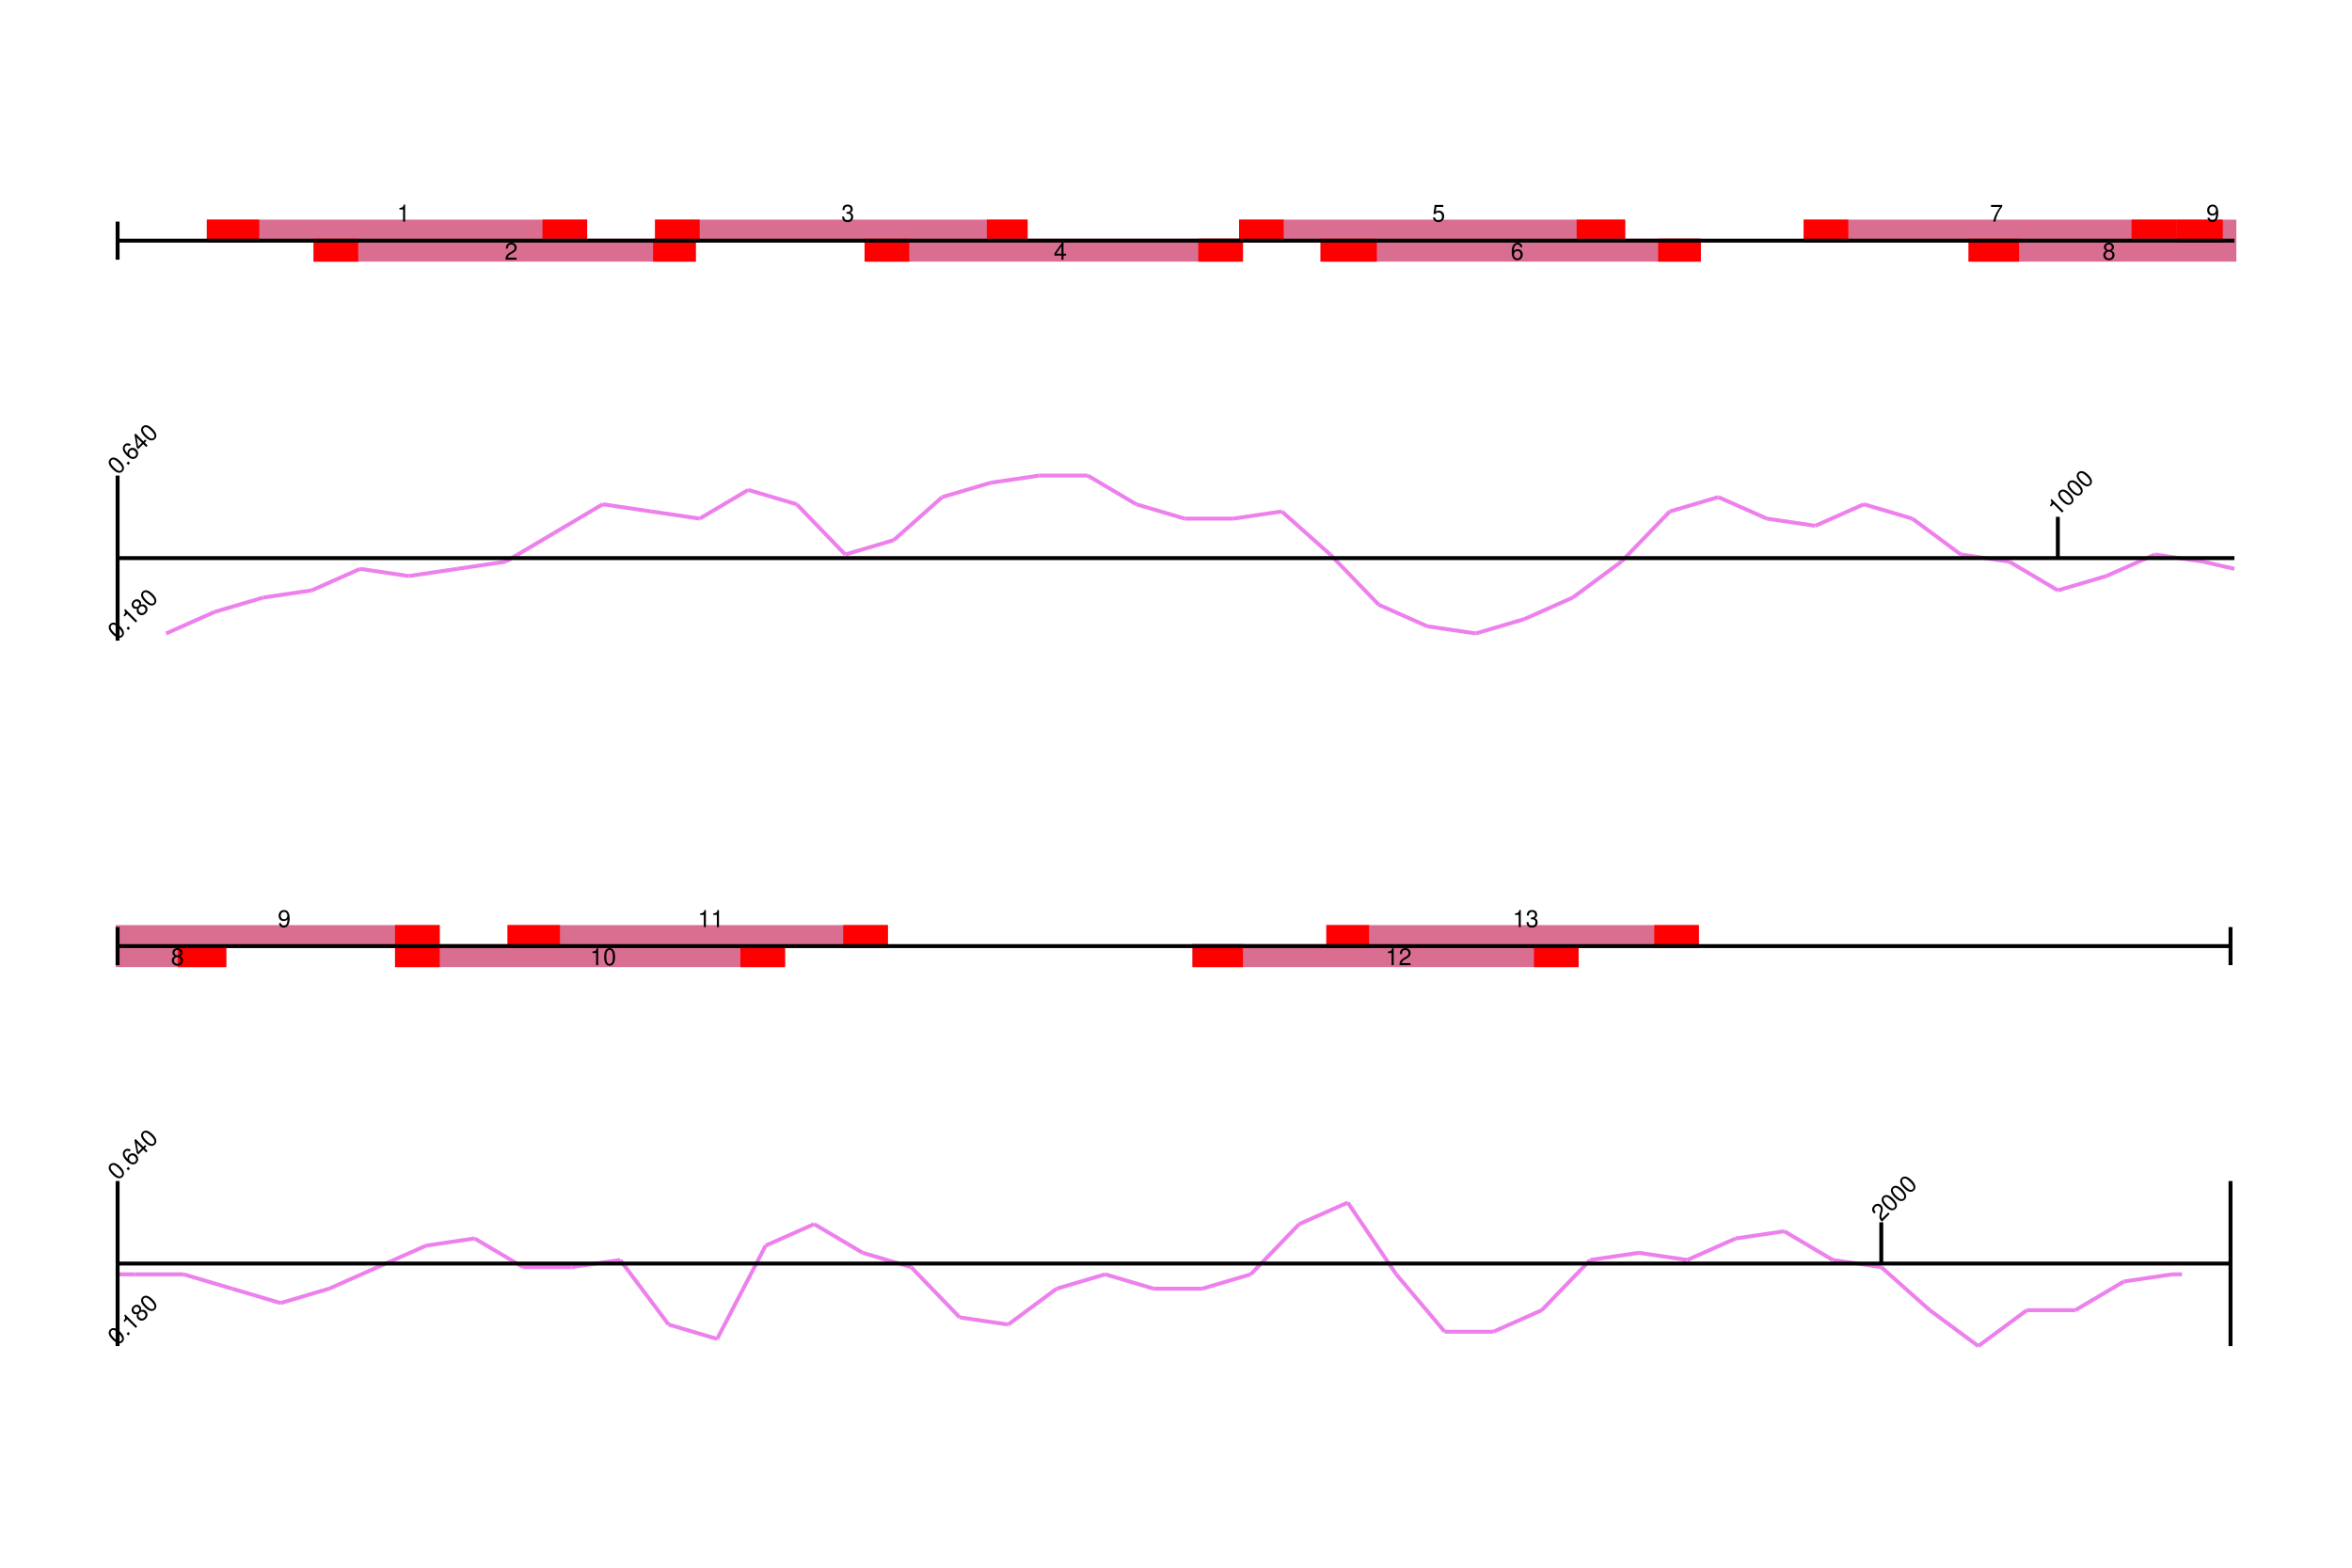
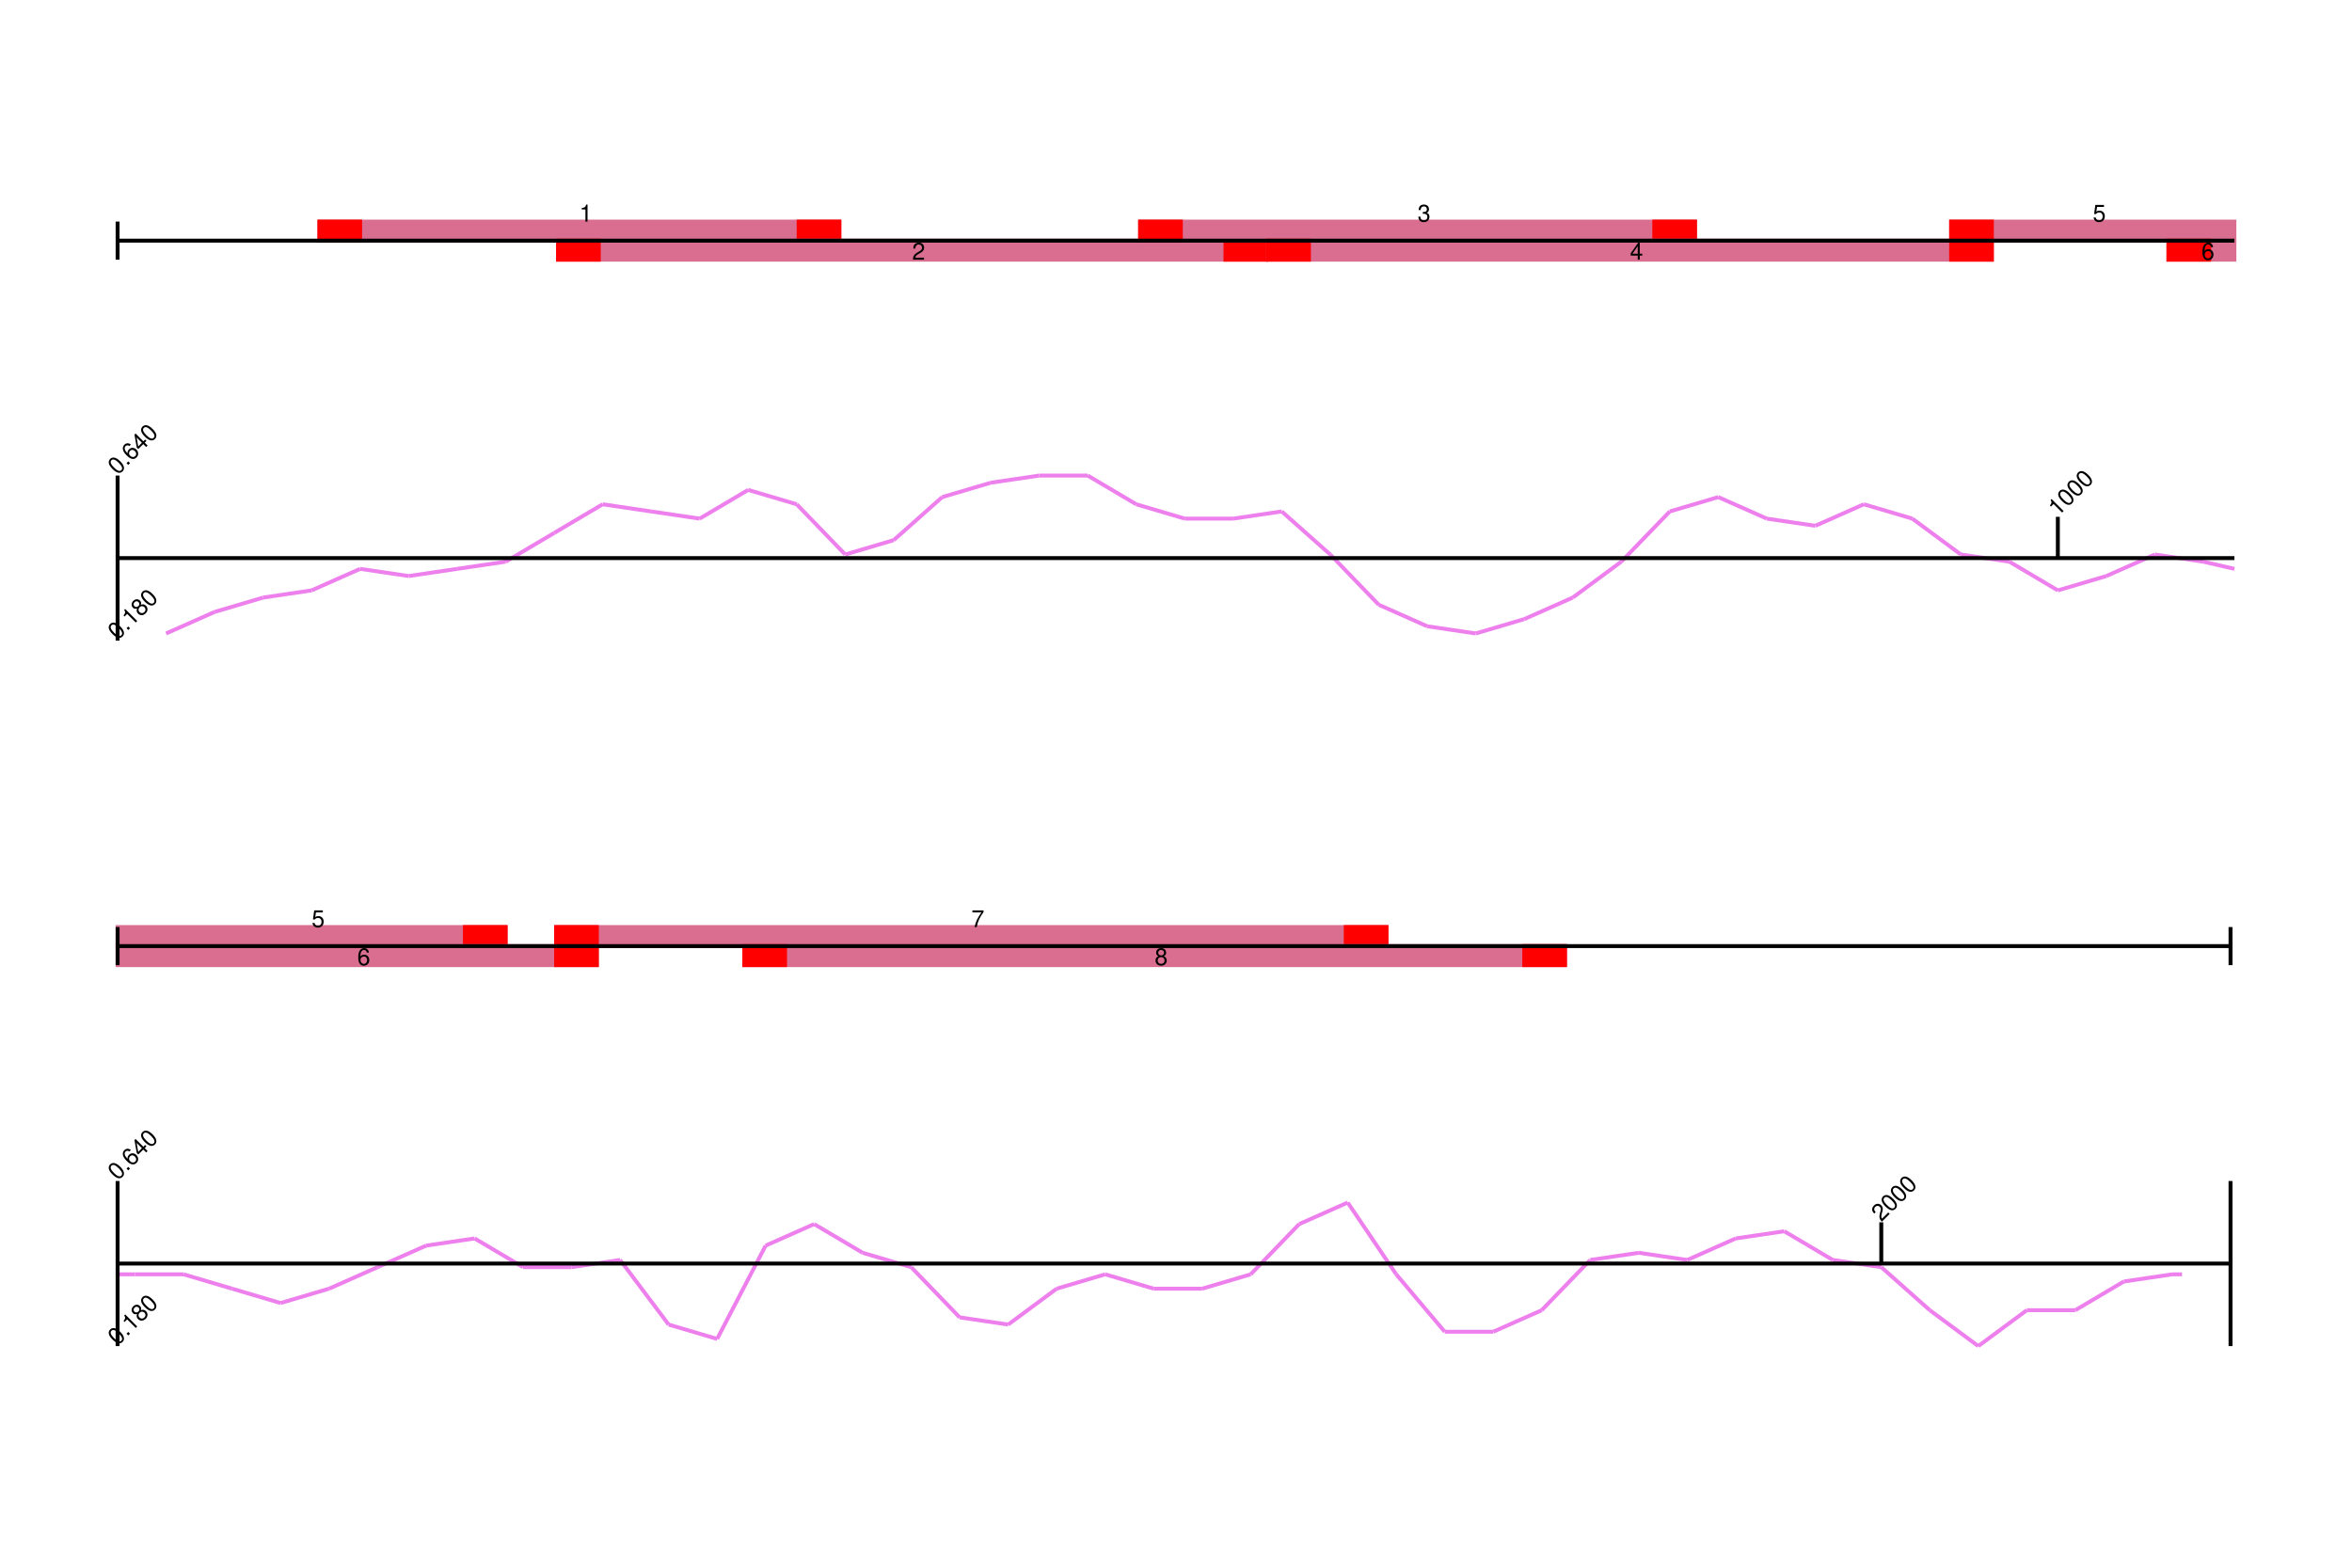
- <svg xmlns="http://www.w3.org/2000/svg" width="600" height="400" preserveAspectRatio="xMinYMin meet" viewBox="0 0 600 400" version="1.0" fill-rule="evenodd">
+ <svg xmlns="http://www.w3.org/2000/svg" fill-rule="evenodd" height="400" preserveAspectRatio="xMinYMin meet" version="1.0" viewBox="0 0 600 400" width="600">
  <clipPath id="clip">
-     <rect x="0" y="0" width="600" height="400" />
+     <rect height="400" width="600" x="0" y="0" />
  </clipPath>
-   <g id="group" transform="scale(1,-1) translate(0,-400)" style="clip-path: url(#clip)">
+   <g id="group" style="clip-path: url(#clip)" transform="scale(1,-1) translate(0,-400)">
    <g transform="">
      <path d="M 42.374,238.371 L 42.374,238.371 Z" style="stroke: rgb(93%,50%,93%); stroke-linecap: butt; stroke-width: 1;" />
      <path d="M 42.374,238.371 L 54.748,243.865 Z" style="stroke: rgb(93%,50%,93%); stroke-linecap: butt; stroke-width: 1;" />
      <path d="M 54.748,243.865 L 67.122,247.528 Z" style="stroke: rgb(93%,50%,93%); stroke-linecap: butt; stroke-width: 1;" />
      <path d="M 67.122,247.528 L 79.496,249.359 Z" style="stroke: rgb(93%,50%,93%); stroke-linecap: butt; stroke-width: 1;" />
      <path d="M 79.496,249.359 L 91.87,254.853 Z" style="stroke: rgb(93%,50%,93%); stroke-linecap: butt; stroke-width: 1;" />
      <path d="M 91.87,254.853 L 104.244,253.022 Z" style="stroke: rgb(93%,50%,93%); stroke-linecap: butt; stroke-width: 1;" />
      <path d="M 104.244,253.022 L 116.618,254.853 Z" style="stroke: rgb(93%,50%,93%); stroke-linecap: butt; stroke-width: 1;" />
      <path d="M 116.618,254.853 L 128.992,256.684 Z" style="stroke: rgb(93%,50%,93%); stroke-linecap: butt; stroke-width: 1;" />
      <path d="M 128.992,256.684 L 141.366,264.01 Z" style="stroke: rgb(93%,50%,93%); stroke-linecap: butt; stroke-width: 1;" />
      <path d="M 141.366,264.01 L 153.74,271.335 Z" style="stroke: rgb(93%,50%,93%); stroke-linecap: butt; stroke-width: 1;" />
      <path d="M 153.74,271.335 L 166.114,269.503 Z" style="stroke: rgb(93%,50%,93%); stroke-linecap: butt; stroke-width: 1;" />
      <path d="M 166.114,269.503 L 178.488,267.672 Z" style="stroke: rgb(93%,50%,93%); stroke-linecap: butt; stroke-width: 1;" />
      <path d="M 178.488,267.672 L 190.862,274.997 Z" style="stroke: rgb(93%,50%,93%); stroke-linecap: butt; stroke-width: 1;" />
      <path d="M 190.862,274.997 L 203.236,271.335 Z" style="stroke: rgb(93%,50%,93%); stroke-linecap: butt; stroke-width: 1;" />
      <path d="M 203.236,271.335 L 215.61,258.516 Z" style="stroke: rgb(93%,50%,93%); stroke-linecap: butt; stroke-width: 1;" />
      <path d="M 215.61,258.516 L 227.984,262.178 Z" style="stroke: rgb(93%,50%,93%); stroke-linecap: butt; stroke-width: 1;" />
      <path d="M 227.984,262.178 L 240.357,273.166 Z" style="stroke: rgb(93%,50%,93%); stroke-linecap: butt; stroke-width: 1;" />
      <path d="M 240.357,273.166 L 252.731,276.829 Z" style="stroke: rgb(93%,50%,93%); stroke-linecap: butt; stroke-width: 1;" />
      <path d="M 252.731,276.829 L 265.105,278.66 Z" style="stroke: rgb(93%,50%,93%); stroke-linecap: butt; stroke-width: 1;" />
      <path d="M 265.105,278.66 L 277.479,278.66 Z" style="stroke: rgb(93%,50%,93%); stroke-linecap: butt; stroke-width: 1;" />
      <path d="M 277.479,278.66 L 289.853,271.335 Z" style="stroke: rgb(93%,50%,93%); stroke-linecap: butt; stroke-width: 1;" />
      <path d="M 289.853,271.335 L 302.227,267.672 Z" style="stroke: rgb(93%,50%,93%); stroke-linecap: butt; stroke-width: 1;" />
      <path d="M 302.227,267.672 L 314.601,267.672 Z" style="stroke: rgb(93%,50%,93%); stroke-linecap: butt; stroke-width: 1;" />
      <path d="M 314.601,267.672 L 326.975,269.503 Z" style="stroke: rgb(93%,50%,93%); stroke-linecap: butt; stroke-width: 1;" />
      <path d="M 326.975,269.503 L 339.349,258.516 Z" style="stroke: rgb(93%,50%,93%); stroke-linecap: butt; stroke-width: 1;" />
      <path d="M 339.349,258.516 L 351.723,245.697 Z" style="stroke: rgb(93%,50%,93%); stroke-linecap: butt; stroke-width: 1;" />
      <path d="M 351.723,245.697 L 364.097,240.203 Z" style="stroke: rgb(93%,50%,93%); stroke-linecap: butt; stroke-width: 1;" />
      <path d="M 364.097,240.203 L 376.471,238.371 Z" style="stroke: rgb(93%,50%,93%); stroke-linecap: butt; stroke-width: 1;" />
      <path d="M 376.471,238.371 L 388.845,242.034 Z" style="stroke: rgb(93%,50%,93%); stroke-linecap: butt; stroke-width: 1;" />
      <path d="M 388.845,242.034 L 401.219,247.528 Z" style="stroke: rgb(93%,50%,93%); stroke-linecap: butt; stroke-width: 1;" />
      <path d="M 401.219,247.528 L 413.593,256.684 Z" style="stroke: rgb(93%,50%,93%); stroke-linecap: butt; stroke-width: 1;" />
      <path d="M 413.593,256.684 L 425.967,269.503 Z" style="stroke: rgb(93%,50%,93%); stroke-linecap: butt; stroke-width: 1;" />
      <path d="M 425.967,269.503 L 438.341,273.166 Z" style="stroke: rgb(93%,50%,93%); stroke-linecap: butt; stroke-width: 1;" />
      <path d="M 438.341,273.166 L 450.715,267.672 Z" style="stroke: rgb(93%,50%,93%); stroke-linecap: butt; stroke-width: 1;" />
      <path d="M 450.715,267.672 L 463.089,265.841 Z" style="stroke: rgb(93%,50%,93%); stroke-linecap: butt; stroke-width: 1;" />
      <path d="M 463.089,265.841 L 475.463,271.335 Z" style="stroke: rgb(93%,50%,93%); stroke-linecap: butt; stroke-width: 1;" />
      <path d="M 475.463,271.335 L 487.837,267.672 Z" style="stroke: rgb(93%,50%,93%); stroke-linecap: butt; stroke-width: 1;" />
      <path d="M 487.837,267.672 L 500.211,258.516 Z" style="stroke: rgb(93%,50%,93%); stroke-linecap: butt; stroke-width: 1;" />
      <path d="M 500.211,258.516 L 512.585,256.684 Z" style="stroke: rgb(93%,50%,93%); stroke-linecap: butt; stroke-width: 1;" />
      <path d="M 512.585,256.684 L 524.959,249.359 Z" style="stroke: rgb(93%,50%,93%); stroke-linecap: butt; stroke-width: 1;" />
      <path d="M 524.959,249.359 L 537.333,253.022 Z" style="stroke: rgb(93%,50%,93%); stroke-linecap: butt; stroke-width: 1;" />
      <path d="M 537.333,253.022 L 549.707,258.516 Z" style="stroke: rgb(93%,50%,93%); stroke-linecap: butt; stroke-width: 1;" />
      <path d="M 549.707,258.516 L 562.081,256.684 Z" style="stroke: rgb(93%,50%,93%); stroke-linecap: butt; stroke-width: 1;" />
      <path d="M 562.081,256.684 L 570,254.853 Z" style="stroke: rgb(93%,50%,93%); stroke-linecap: butt; stroke-width: 1;" />
      <path d="M 30,74.853 L 34.455,74.853 Z" style="stroke: rgb(93%,50%,93%); stroke-linecap: butt; stroke-width: 1;" />
      <path d="M 34.455,74.853 L 46.829,74.853 Z" style="stroke: rgb(93%,50%,93%); stroke-linecap: butt; stroke-width: 1;" />
      <path d="M 46.829,74.853 L 59.203,71.19 Z" style="stroke: rgb(93%,50%,93%); stroke-linecap: butt; stroke-width: 1;" />
      <path d="M 59.203,71.19 L 71.577,67.528 Z" style="stroke: rgb(93%,50%,93%); stroke-linecap: butt; stroke-width: 1;" />
      <path d="M 71.577,67.528 L 83.951,71.19 Z" style="stroke: rgb(93%,50%,93%); stroke-linecap: butt; stroke-width: 1;" />
      <path d="M 83.951,71.19 L 96.324,76.684 Z" style="stroke: rgb(93%,50%,93%); stroke-linecap: butt; stroke-width: 1;" />
      <path d="M 96.324,76.684 L 108.698,82.178 Z" style="stroke: rgb(93%,50%,93%); stroke-linecap: butt; stroke-width: 1;" />
      <path d="M 108.698,82.178 L 121.072,84.01 Z" style="stroke: rgb(93%,50%,93%); stroke-linecap: butt; stroke-width: 1;" />
      <path d="M 121.072,84.01 L 133.446,76.684 Z" style="stroke: rgb(93%,50%,93%); stroke-linecap: butt; stroke-width: 1;" />
      <path d="M 133.446,76.684 L 145.82,76.684 Z" style="stroke: rgb(93%,50%,93%); stroke-linecap: butt; stroke-width: 1;" />
      <path d="M 145.82,76.684 L 158.194,78.516 Z" style="stroke: rgb(93%,50%,93%); stroke-linecap: butt; stroke-width: 1;" />
      <path d="M 158.194,78.516 L 170.568,62.034 Z" style="stroke: rgb(93%,50%,93%); stroke-linecap: butt; stroke-width: 1;" />
      <path d="M 170.568,62.034 L 182.942,58.371 Z" style="stroke: rgb(93%,50%,93%); stroke-linecap: butt; stroke-width: 1;" />
      <path d="M 182.942,58.371 L 195.316,82.178 Z" style="stroke: rgb(93%,50%,93%); stroke-linecap: butt; stroke-width: 1;" />
      <path d="M 195.316,82.178 L 207.69,87.672 Z" style="stroke: rgb(93%,50%,93%); stroke-linecap: butt; stroke-width: 1;" />
      <path d="M 207.69,87.672 L 220.064,80.347 Z" style="stroke: rgb(93%,50%,93%); stroke-linecap: butt; stroke-width: 1;" />
      <path d="M 220.064,80.347 L 232.438,76.684 Z" style="stroke: rgb(93%,50%,93%); stroke-linecap: butt; stroke-width: 1;" />
      <path d="M 232.438,76.684 L 244.812,63.865 Z" style="stroke: rgb(93%,50%,93%); stroke-linecap: butt; stroke-width: 1;" />
      <path d="M 244.812,63.865 L 257.186,62.034 Z" style="stroke: rgb(93%,50%,93%); stroke-linecap: butt; stroke-width: 1;" />
      <path d="M 257.186,62.034 L 269.56,71.19 Z" style="stroke: rgb(93%,50%,93%); stroke-linecap: butt; stroke-width: 1;" />
      <path d="M 269.56,71.19 L 281.934,74.853 Z" style="stroke: rgb(93%,50%,93%); stroke-linecap: butt; stroke-width: 1;" />
      <path d="M 281.934,74.853 L 294.308,71.19 Z" style="stroke: rgb(93%,50%,93%); stroke-linecap: butt; stroke-width: 1;" />
      <path d="M 294.308,71.19 L 306.682,71.19 Z" style="stroke: rgb(93%,50%,93%); stroke-linecap: butt; stroke-width: 1;" />
      <path d="M 306.682,71.19 L 319.056,74.853 Z" style="stroke: rgb(93%,50%,93%); stroke-linecap: butt; stroke-width: 1;" />
      <path d="M 319.056,74.853 L 331.43,87.672 Z" style="stroke: rgb(93%,50%,93%); stroke-linecap: butt; stroke-width: 1;" />
      <path d="M 331.43,87.672 L 343.804,93.166 Z" style="stroke: rgb(93%,50%,93%); stroke-linecap: butt; stroke-width: 1;" />
      <path d="M 343.804,93.166 L 356.178,74.853 Z" style="stroke: rgb(93%,50%,93%); stroke-linecap: butt; stroke-width: 1;" />
      <path d="M 356.178,74.853 L 368.552,60.203 Z" style="stroke: rgb(93%,50%,93%); stroke-linecap: butt; stroke-width: 1;" />
      <path d="M 368.552,60.203 L 380.926,60.203 Z" style="stroke: rgb(93%,50%,93%); stroke-linecap: butt; stroke-width: 1;" />
      <path d="M 380.926,60.203 L 393.3,65.697 Z" style="stroke: rgb(93%,50%,93%); stroke-linecap: butt; stroke-width: 1;" />
      <path d="M 393.3,65.697 L 405.674,78.516 Z" style="stroke: rgb(93%,50%,93%); stroke-linecap: butt; stroke-width: 1;" />
      <path d="M 405.674,78.516 L 418.048,80.347 Z" style="stroke: rgb(93%,50%,93%); stroke-linecap: butt; stroke-width: 1;" />
      <path d="M 418.048,80.347 L 430.422,78.516 Z" style="stroke: rgb(93%,50%,93%); stroke-linecap: butt; stroke-width: 1;" />
      <path d="M 430.422,78.516 L 442.796,84.01 Z" style="stroke: rgb(93%,50%,93%); stroke-linecap: butt; stroke-width: 1;" />
      <path d="M 442.796,84.01 L 455.17,85.841 Z" style="stroke: rgb(93%,50%,93%); stroke-linecap: butt; stroke-width: 1;" />
      <path d="M 455.17,85.841 L 467.544,78.516 Z" style="stroke: rgb(93%,50%,93%); stroke-linecap: butt; stroke-width: 1;" />
      <path d="M 467.544,78.516 L 479.918,76.684 Z" style="stroke: rgb(93%,50%,93%); stroke-linecap: butt; stroke-width: 1;" />
      <path d="M 479.918,76.684 L 492.291,65.697 Z" style="stroke: rgb(93%,50%,93%); stroke-linecap: butt; stroke-width: 1;" />
      <path d="M 492.291,65.697 L 504.665,56.54 Z" style="stroke: rgb(93%,50%,93%); stroke-linecap: butt; stroke-width: 1;" />
      <path d="M 504.665,56.54 L 517.039,65.697 Z" style="stroke: rgb(93%,50%,93%); stroke-linecap: butt; stroke-width: 1;" />
      <path d="M 517.039,65.697 L 529.413,65.697 Z" style="stroke: rgb(93%,50%,93%); stroke-linecap: butt; stroke-width: 1;" />
      <path d="M 529.413,65.697 L 541.787,73.022 Z" style="stroke: rgb(93%,50%,93%); stroke-linecap: butt; stroke-width: 1;" />
      <path d="M 541.787,73.022 L 554.161,74.853 Z" style="stroke: rgb(93%,50%,93%); stroke-linecap: butt; stroke-width: 1;" />
      <path d="M 554.161,74.853 L 556.636,74.853 Z" style="stroke: rgb(93%,50%,93%); stroke-linecap: butt; stroke-width: 1;" />
-       <polygon points="53.263 338.6, 149.285 338.6, 149.285 343.46, 53.263 343.46" style="stroke: rgb(85%,43%,57%); stroke-linecap: butt; stroke-width: 1; fill: rgb(85%,43%,57%);" />
-       <polygon points="53.263 338.6, 65.637 338.6, 65.637 343.46, 53.263 343.46" style="stroke: rgb(100%,0%,0%); stroke-linecap: butt; stroke-width: 1; fill: rgb(100%,0%,0%);" />
-       <polygon points="138.891 338.6, 149.285 338.6, 149.285 343.46, 138.891 343.46" style="stroke: rgb(100%,0%,0%); stroke-linecap: butt; stroke-width: 1; fill: rgb(100%,0%,0%);" />
-       <polygon points="80.486 333.74, 177.003 333.74, 177.003 338.6, 80.486 338.6" style="stroke: rgb(85%,43%,57%); stroke-linecap: butt; stroke-width: 1; fill: rgb(85%,43%,57%);" />
-       <polygon points="80.486 333.74, 90.88 333.74, 90.88 338.6, 80.486 338.6" style="stroke: rgb(100%,0%,0%); stroke-linecap: butt; stroke-width: 1; fill: rgb(100%,0%,0%);" />
-       <polygon points="167.104 333.74, 177.003 333.74, 177.003 338.6, 167.104 338.6" style="stroke: rgb(100%,0%,0%); stroke-linecap: butt; stroke-width: 1; fill: rgb(100%,0%,0%);" />
-       <polygon points="167.599 338.6, 261.641 338.6, 261.641 343.46, 167.599 343.46" style="stroke: rgb(85%,43%,57%); stroke-linecap: butt; stroke-width: 1; fill: rgb(85%,43%,57%);" />
-       <polygon points="167.599 338.6, 177.993 338.6, 177.993 343.46, 167.599 343.46" style="stroke: rgb(100%,0%,0%); stroke-linecap: butt; stroke-width: 1; fill: rgb(100%,0%,0%);" />
-       <polygon points="252.237 338.6, 261.641 338.6, 261.641 343.46, 252.237 343.46" style="stroke: rgb(100%,0%,0%); stroke-linecap: butt; stroke-width: 1; fill: rgb(100%,0%,0%);" />
-       <polygon points="221.054 333.74, 316.581 333.74, 316.581 338.6, 221.054 338.6" style="stroke: rgb(85%,43%,57%); stroke-linecap: butt; stroke-width: 1; fill: rgb(85%,43%,57%);" />
-       <polygon points="221.054 333.74, 231.448 333.74, 231.448 338.6, 221.054 338.6" style="stroke: rgb(100%,0%,0%); stroke-linecap: butt; stroke-width: 1; fill: rgb(100%,0%,0%);" />
-       <polygon points="306.187 333.74, 316.581 333.74, 316.581 338.6, 306.187 338.6" style="stroke: rgb(100%,0%,0%); stroke-linecap: butt; stroke-width: 1; fill: rgb(100%,0%,0%);" />
-       <polygon points="316.581 338.6, 414.088 338.6, 414.088 343.46, 316.581 343.46" style="stroke: rgb(85%,43%,57%); stroke-linecap: butt; stroke-width: 1; fill: rgb(85%,43%,57%);" />
-       <polygon points="316.581 338.6, 326.975 338.6, 326.975 343.46, 316.581 343.46" style="stroke: rgb(100%,0%,0%); stroke-linecap: butt; stroke-width: 1; fill: rgb(100%,0%,0%);" />
-       <polygon points="402.704 338.6, 414.088 338.6, 414.088 343.46, 402.704 343.46" style="stroke: rgb(100%,0%,0%); stroke-linecap: butt; stroke-width: 1; fill: rgb(100%,0%,0%);" />
-       <polygon points="337.369 333.74, 433.391 333.74, 433.391 338.6, 337.369 338.6" style="stroke: rgb(85%,43%,57%); stroke-linecap: butt; stroke-width: 1; fill: rgb(85%,43%,57%);" />
-       <polygon points="337.369 333.74, 350.733 333.74, 350.733 338.6, 337.369 338.6" style="stroke: rgb(100%,0%,0%); stroke-linecap: butt; stroke-width: 1; fill: rgb(100%,0%,0%);" />
-       <polygon points="423.492 333.74, 433.391 333.74, 433.391 338.6, 423.492 338.6" style="stroke: rgb(100%,0%,0%); stroke-linecap: butt; stroke-width: 1; fill: rgb(100%,0%,0%);" />
-       <polygon points="460.614 338.6, 554.656 338.6, 554.656 343.46, 460.614 343.46" style="stroke: rgb(85%,43%,57%); stroke-linecap: butt; stroke-width: 1; fill: rgb(85%,43%,57%);" />
-       <polygon points="460.614 338.6, 471.008 338.6, 471.008 343.46, 460.614 343.46" style="stroke: rgb(100%,0%,0%); stroke-linecap: butt; stroke-width: 1; fill: rgb(100%,0%,0%);" />
-       <polygon points="544.262 338.6, 554.656 338.6, 554.656 343.46, 544.262 343.46" style="stroke: rgb(100%,0%,0%); stroke-linecap: butt; stroke-width: 1; fill: rgb(100%,0%,0%);" />
-       <polygon points="502.686 333.74, 570 333.74, 570 338.6, 502.686 338.6" style="stroke: rgb(85%,43%,57%); stroke-linecap: butt; stroke-width: 1; fill: rgb(85%,43%,57%);" />
-       <polygon points="30 153.74, 57.223 153.74, 57.223 158.6, 30 158.6" style="stroke: rgb(85%,43%,57%); stroke-linecap: butt; stroke-width: 1; fill: rgb(85%,43%,57%);" />
-       <polygon points="502.686 333.74, 514.565 333.74, 514.565 338.6, 502.686 338.6" style="stroke: rgb(100%,0%,0%); stroke-linecap: butt; stroke-width: 1; fill: rgb(100%,0%,0%);" />
-       <polygon points="45.839 153.74, 57.223 153.74, 57.223 158.6, 45.839 158.6" style="stroke: rgb(100%,0%,0%); stroke-linecap: butt; stroke-width: 1; fill: rgb(100%,0%,0%);" />
-       <polygon points="555.646 338.6, 570 338.6, 570 343.46, 555.646 343.46" style="stroke: rgb(85%,43%,57%); stroke-linecap: butt; stroke-width: 1; fill: rgb(85%,43%,57%);" />
-       <polygon points="30 158.6, 111.668 158.6, 111.668 163.46, 30 163.46" style="stroke: rgb(85%,43%,57%); stroke-linecap: butt; stroke-width: 1; fill: rgb(85%,43%,57%);" />
-       <polygon points="555.646 338.6, 566.535 338.6, 566.535 343.46, 555.646 343.46" style="stroke: rgb(100%,0%,0%); stroke-linecap: butt; stroke-width: 1; fill: rgb(100%,0%,0%);" />
-       <polygon points="101.274 158.6, 111.668 158.6, 111.668 163.46, 101.274 163.46" style="stroke: rgb(100%,0%,0%); stroke-linecap: butt; stroke-width: 1; fill: rgb(100%,0%,0%);" />
-       <polygon points="101.274 153.74, 199.771 153.74, 199.771 158.6, 101.274 158.6" style="stroke: rgb(85%,43%,57%); stroke-linecap: butt; stroke-width: 1; fill: rgb(85%,43%,57%);" />
-       <polygon points="101.274 153.74, 111.668 153.74, 111.668 158.6, 101.274 158.6" style="stroke: rgb(100%,0%,0%); stroke-linecap: butt; stroke-width: 1; fill: rgb(100%,0%,0%);" />
-       <polygon points="189.377 153.74, 199.771 153.74, 199.771 158.6, 189.377 158.6" style="stroke: rgb(100%,0%,0%); stroke-linecap: butt; stroke-width: 1; fill: rgb(100%,0%,0%);" />
-       <polygon points="129.982 158.6, 226.004 158.6, 226.004 163.46, 129.982 163.46" style="stroke: rgb(85%,43%,57%); stroke-linecap: butt; stroke-width: 1; fill: rgb(85%,43%,57%);" />
-       <polygon points="129.982 158.6, 142.356 158.6, 142.356 163.46, 129.982 163.46" style="stroke: rgb(100%,0%,0%); stroke-linecap: butt; stroke-width: 1; fill: rgb(100%,0%,0%);" />
-       <polygon points="215.609 158.6, 226.004 158.6, 226.004 163.46, 215.609 163.46" style="stroke: rgb(100%,0%,0%); stroke-linecap: butt; stroke-width: 1; fill: rgb(100%,0%,0%);" />
-       <polygon points="304.702 153.74, 402.209 153.74, 402.209 158.6, 304.702 158.6" style="stroke: rgb(85%,43%,57%); stroke-linecap: butt; stroke-width: 1; fill: rgb(85%,43%,57%);" />
-       <polygon points="304.702 153.74, 316.581 153.74, 316.581 158.6, 304.702 158.6" style="stroke: rgb(100%,0%,0%); stroke-linecap: butt; stroke-width: 1; fill: rgb(100%,0%,0%);" />
-       <polygon points="391.815 153.74, 402.209 153.74, 402.209 158.6, 391.815 158.6" style="stroke: rgb(100%,0%,0%); stroke-linecap: butt; stroke-width: 1; fill: rgb(100%,0%,0%);" />
-       <polygon points="338.854 158.6, 432.896 158.6, 432.896 163.46, 338.854 163.46" style="stroke: rgb(85%,43%,57%); stroke-linecap: butt; stroke-width: 1; fill: rgb(85%,43%,57%);" />
-       <polygon points="338.854 158.6, 348.753 158.6, 348.753 163.46, 338.854 163.46" style="stroke: rgb(100%,0%,0%); stroke-linecap: butt; stroke-width: 1; fill: rgb(100%,0%,0%);" />
-       <polygon points="422.502 158.6, 432.896 158.6, 432.896 163.46, 422.502 163.46" style="stroke: rgb(100%,0%,0%); stroke-linecap: butt; stroke-width: 1; fill: rgb(100%,0%,0%);" />
+       <polygon points="81.476 338.6, 214.125 338.6, 214.125 343.46, 81.476 343.46" style="stroke: rgb(85%,43%,57%); stroke-linecap: butt; stroke-width: 1; fill: rgb(85%,43%,57%); fill-rule: evenodd;" />
+       <polygon points="81.476 338.6, 91.87 338.6, 91.87 343.46, 81.476 343.46" style="stroke: rgb(100%,0%,0%); stroke-linecap: butt; stroke-width: 1; fill: rgb(100%,0%,0%); fill-rule: evenodd;" />
+       <polygon points="203.731 338.6, 214.125 338.6, 214.125 343.46, 203.731 343.46" style="stroke: rgb(100%,0%,0%); stroke-linecap: butt; stroke-width: 1; fill: rgb(100%,0%,0%); fill-rule: evenodd;" />
+       <polygon points="142.356 333.74, 323.016 333.74, 323.016 338.6, 142.356 338.6" style="stroke: rgb(85%,43%,57%); stroke-linecap: butt; stroke-width: 1; fill: rgb(85%,43%,57%); fill-rule: evenodd;" />
+       <polygon points="142.356 333.74, 152.75 333.74, 152.75 338.6, 142.356 338.6" style="stroke: rgb(100%,0%,0%); stroke-linecap: butt; stroke-width: 1; fill: rgb(100%,0%,0%); fill-rule: evenodd;" />
+       <polygon points="312.621 333.74, 323.016 333.74, 323.016 338.6, 312.621 338.6" style="stroke: rgb(100%,0%,0%); stroke-linecap: butt; stroke-width: 1; fill: rgb(100%,0%,0%); fill-rule: evenodd;" />
+       <polygon points="290.843 338.6, 432.401 338.6, 432.401 343.46, 290.843 343.46" style="stroke: rgb(85%,43%,57%); stroke-linecap: butt; stroke-width: 1; fill: rgb(85%,43%,57%); fill-rule: evenodd;" />
+       <polygon points="290.843 338.6, 301.237 338.6, 301.237 343.46, 290.843 343.46" style="stroke: rgb(100%,0%,0%); stroke-linecap: butt; stroke-width: 1; fill: rgb(100%,0%,0%); fill-rule: evenodd;" />
+       <polygon points="422.007 338.6, 432.401 338.6, 432.401 343.46, 422.007 343.46" style="stroke: rgb(100%,0%,0%); stroke-linecap: butt; stroke-width: 1; fill: rgb(100%,0%,0%); fill-rule: evenodd;" />
+       <polygon points="323.51 333.74, 508.13 333.74, 508.13 338.6, 323.51 338.6" style="stroke: rgb(85%,43%,57%); stroke-linecap: butt; stroke-width: 1; fill: rgb(85%,43%,57%); fill-rule: evenodd;" />
+       <polygon points="323.51 333.74, 333.905 333.74, 333.905 338.6, 323.51 338.6" style="stroke: rgb(100%,0%,0%); stroke-linecap: butt; stroke-width: 1; fill: rgb(100%,0%,0%); fill-rule: evenodd;" />
+       <polygon points="497.736 333.74, 508.13 333.74, 508.13 338.6, 497.736 338.6" style="stroke: rgb(100%,0%,0%); stroke-linecap: butt; stroke-width: 1; fill: rgb(100%,0%,0%); fill-rule: evenodd;" />
+       <polygon points="497.736 338.6, 570 338.6, 570 343.46, 497.736 343.46" style="stroke: rgb(85%,43%,57%); stroke-linecap: butt; stroke-width: 1; fill: rgb(85%,43%,57%); fill-rule: evenodd;" />
+       <polygon points="30 158.6, 128.992 158.6, 128.992 163.46, 30 163.46" style="stroke: rgb(85%,43%,57%); stroke-linecap: butt; stroke-width: 1; fill: rgb(85%,43%,57%); fill-rule: evenodd;" />
+       <polygon points="497.736 338.6, 508.13 338.6, 508.13 343.46, 497.736 343.46" style="stroke: rgb(100%,0%,0%); stroke-linecap: butt; stroke-width: 1; fill: rgb(100%,0%,0%); fill-rule: evenodd;" />
+       <polygon points="118.598 158.6, 128.992 158.6, 128.992 163.46, 118.598 163.46" style="stroke: rgb(100%,0%,0%); stroke-linecap: butt; stroke-width: 1; fill: rgb(100%,0%,0%); fill-rule: evenodd;" />
+       <polygon points="553.171 333.74, 570 333.74, 570 338.6, 553.171 338.6" style="stroke: rgb(85%,43%,57%); stroke-linecap: butt; stroke-width: 1; fill: rgb(85%,43%,57%); fill-rule: evenodd;" />
+       <polygon points="30 153.74, 152.255 153.74, 152.255 158.6, 30 158.6" style="stroke: rgb(85%,43%,57%); stroke-linecap: butt; stroke-width: 1; fill: rgb(85%,43%,57%); fill-rule: evenodd;" />
+       <polygon points="553.171 333.74, 563.566 333.74, 563.566 338.6, 553.171 338.6" style="stroke: rgb(100%,0%,0%); stroke-linecap: butt; stroke-width: 1; fill: rgb(100%,0%,0%); fill-rule: evenodd;" />
+       <polygon points="141.861 153.74, 152.255 153.74, 152.255 158.6, 141.861 158.6" style="stroke: rgb(100%,0%,0%); stroke-linecap: butt; stroke-width: 1; fill: rgb(100%,0%,0%); fill-rule: evenodd;" />
+       <polygon points="141.861 158.6, 353.703 158.6, 353.703 163.46, 141.861 163.46" style="stroke: rgb(85%,43%,57%); stroke-linecap: butt; stroke-width: 1; fill: rgb(85%,43%,57%); fill-rule: evenodd;" />
+       <polygon points="141.861 158.6, 152.255 158.6, 152.255 163.46, 141.861 163.46" style="stroke: rgb(100%,0%,0%); stroke-linecap: butt; stroke-width: 1; fill: rgb(100%,0%,0%); fill-rule: evenodd;" />
+       <polygon points="343.309 158.6, 353.703 158.6, 353.703 163.46, 343.309 163.46" style="stroke: rgb(100%,0%,0%); stroke-linecap: butt; stroke-width: 1; fill: rgb(100%,0%,0%); fill-rule: evenodd;" />
+       <polygon points="189.872 153.74, 399.239 153.74, 399.239 158.6, 189.872 158.6" style="stroke: rgb(85%,43%,57%); stroke-linecap: butt; stroke-width: 1; fill: rgb(85%,43%,57%); fill-rule: evenodd;" />
+       <polygon points="189.872 153.74, 200.266 153.74, 200.266 158.6, 189.872 158.6" style="stroke: rgb(100%,0%,0%); stroke-linecap: butt; stroke-width: 1; fill: rgb(100%,0%,0%); fill-rule: evenodd;" />
+       <polygon points="388.845 153.74, 399.239 153.74, 399.239 158.6, 388.845 158.6" style="stroke: rgb(100%,0%,0%); stroke-linecap: butt; stroke-width: 1; fill: rgb(100%,0%,0%); fill-rule: evenodd;" />
      <path d="M 30,257.6 L 570,257.6 Z" style="stroke: rgb(0%,0%,0%); stroke-linecap: butt; stroke-width: 1;" />
      <path d="M 30,236.54 L 30,278.66 Z" style="stroke: rgb(0%,0%,0%); stroke-linecap: butt; stroke-width: 1;" />
      <path d="M 569.01,56.54 L 569.01,98.66 Z" style="stroke: rgb(0%,0%,0%); stroke-linecap: butt; stroke-width: 1;" />
      <path d="M 30,77.6 L 569.01,77.6 Z" style="stroke: rgb(0%,0%,0%); stroke-linecap: butt; stroke-width: 1;" />
      <path d="M 30,56.54 L 30,98.66 Z" style="stroke: rgb(0%,0%,0%); stroke-linecap: butt; stroke-width: 1;" />
      <path d="M 524.959,257.6 L 524.959,268.13 Z" style="stroke: rgb(0%,0%,0%); stroke-linecap: butt; stroke-width: 1;" />
      <path d="M 479.918,77.6 L 479.918,88.13 Z" style="stroke: rgb(0%,0%,0%); stroke-linecap: butt; stroke-width: 1;" />
      <path d="M 30,338.6 L 570,338.6 Z" style="stroke: rgb(0%,0%,0%); stroke-linecap: butt; stroke-width: 1;" />
      <path d="M 30,333.74 L 30,343.46 Z" style="stroke: rgb(0%,0%,0%); stroke-linecap: butt; stroke-width: 1;" />
      <path d="M 569.01,153.74 L 569.01,163.46 Z" style="stroke: rgb(0%,0%,0%); stroke-linecap: butt; stroke-width: 1;" />
      <path d="M 30,158.6 L 569.01,158.6 Z" style="stroke: rgb(0%,0%,0%); stroke-linecap: butt; stroke-width: 1;" />
      <path d="M 30,153.74 L 30,163.46 Z" style="stroke: rgb(0%,0%,0%); stroke-linecap: butt; stroke-width: 1;" />
      <g transform=" matrix(0.707107,0.707107,-0.707107,0.707107,524.9588,268.13)">
-         <text x="0" y="0" style="font-family: Helvetica; font-size: 6px; fill: rgb(0%,0%,0%);" transform="translate(0,0) scale(1,-1)">1000</text>
+         <text style="font-family: Helvetica; font-size: 6px;fill: rgb(0%,0%,0%); stroke:none;" transform="translate(0,0) scale(1,-1)" x="0" y="0">1000</text>
      </g>
      <g transform=" matrix(0.707107,0.707107,-0.707107,0.707107,479.9175,88.13)">
-         <text x="0" y="0" style="font-family: Helvetica; font-size: 6px; fill: rgb(0%,0%,0%);" transform="translate(0,0) scale(1,-1)">2000</text>
+         <text style="font-family: Helvetica; font-size: 6px;fill: rgb(0%,0%,0%); stroke:none;" transform="translate(0,0) scale(1,-1)" x="0" y="0">2000</text>
      </g>
      <g transform=" matrix(0.707107,0.707107,-0.707107,0.707107,30,236.54)">
-         <text x="0" y="0" style="font-family: Helvetica; font-size: 6px; fill: rgb(0%,0%,0%);" transform="translate(0,0) scale(1,-1)">0.180</text>
+         <text style="font-family: Helvetica; font-size: 6px;fill: rgb(0%,0%,0%); stroke:none;" transform="translate(0,0) scale(1,-1)" x="0" y="0">0.180</text>
      </g>
      <g transform=" matrix(0.707107,0.707107,-0.707107,0.707107,30,278.66)">
-         <text x="0" y="0" style="font-family: Helvetica; font-size: 6px; fill: rgb(0%,0%,0%);" transform="translate(0,0) scale(1,-1)">0.640</text>
+         <text style="font-family: Helvetica; font-size: 6px;fill: rgb(0%,0%,0%); stroke:none;" transform="translate(0,0) scale(1,-1)" x="0" y="0">0.640</text>
      </g>
      <g transform=" matrix(0.707107,0.707107,-0.707107,0.707107,30,257.6)">
-         <text x="0" y="0" style="font-family: Helvetica; font-size: 6px; fill: rgb(0%,0%,0%);" transform="translate(0,0) scale(1,-1)" />
+         <text style="font-family: Helvetica; font-size: 6px;fill: rgb(0%,0%,0%); stroke:none;" transform="translate(0,0) scale(1,-1)" x="0" y="0" />
      </g>
      <g transform=" matrix(0.707107,0.707107,-0.707107,0.707107,30,56.54)">
-         <text x="0" y="0" style="font-family: Helvetica; font-size: 6px; fill: rgb(0%,0%,0%);" transform="translate(0,0) scale(1,-1)">0.180</text>
+         <text style="font-family: Helvetica; font-size: 6px;fill: rgb(0%,0%,0%); stroke:none;" transform="translate(0,0) scale(1,-1)" x="0" y="0">0.180</text>
      </g>
      <g transform=" matrix(0.707107,0.707107,-0.707107,0.707107,30,98.66)">
-         <text x="0" y="0" style="font-family: Helvetica; font-size: 6px; fill: rgb(0%,0%,0%);" transform="translate(0,0) scale(1,-1)">0.640</text>
+         <text style="font-family: Helvetica; font-size: 6px;fill: rgb(0%,0%,0%); stroke:none;" transform="translate(0,0) scale(1,-1)" x="0" y="0">0.640</text>
      </g>
      <g transform=" matrix(0.707107,0.707107,-0.707107,0.707107,30,77.6)">
-         <text x="0" y="0" style="font-family: Helvetica; font-size: 6px; fill: rgb(0%,0%,0%);" transform="translate(0,0) scale(1,-1)" />
+         <text style="font-family: Helvetica; font-size: 6px;fill: rgb(0%,0%,0%); stroke:none;" transform="translate(0,0) scale(1,-1)" x="0" y="0" />
      </g>
-       <g transform=" matrix(1,0,-0,1,101.2741,343.46)">
-         <text x="0" y="0" style="font-family: Helvetica; font-size: 6px; fill: rgb(0%,0%,0%);" transform="translate(0,0) scale(1,-1)">1</text>
+       <g transform=" matrix(1,0,-0,1,147.8002,343.46)">
+         <text style="font-family: Helvetica; font-size: 6px;fill: rgb(0%,0%,0%); stroke:none;" transform="translate(0,0) scale(1,-1)" x="0" y="0">1</text>
      </g>
-       <g transform=" matrix(1,0,-0,1,128.7443,333.74)">
-         <text x="0" y="0" style="font-family: Helvetica; font-size: 6px; fill: rgb(0%,0%,0%);" transform="translate(0,0) scale(1,-1)">2</text>
+       <g transform=" matrix(1,0,-0,1,232.6856,333.74)">
+         <text style="font-family: Helvetica; font-size: 6px;fill: rgb(0%,0%,0%); stroke:none;" transform="translate(0,0) scale(1,-1)" x="0" y="0">2</text>
      </g>
-       <g transform=" matrix(1,0,-0,1,214.6196,343.46)">
-         <text x="0" y="0" style="font-family: Helvetica; font-size: 6px; fill: rgb(0%,0%,0%);" transform="translate(0,0) scale(1,-1)">3</text>
+       <g transform=" matrix(1,0,-0,1,361.6224,343.46)">
+         <text style="font-family: Helvetica; font-size: 6px;fill: rgb(0%,0%,0%); stroke:none;" transform="translate(0,0) scale(1,-1)" x="0" y="0">3</text>
      </g>
-       <g transform=" matrix(1,0,-0,1,268.8176,333.74)">
-         <text x="0" y="0" style="font-family: Helvetica; font-size: 6px; fill: rgb(0%,0%,0%);" transform="translate(0,0) scale(1,-1)">4</text>
+       <g transform=" matrix(1,0,-0,1,415.8203,333.74)">
+         <text style="font-family: Helvetica; font-size: 6px;fill: rgb(0%,0%,0%); stroke:none;" transform="translate(0,0) scale(1,-1)" x="0" y="0">4</text>
      </g>
-       <g transform=" matrix(1,0,-0,1,365.3346,343.46)">
-         <text x="0" y="0" style="font-family: Helvetica; font-size: 6px; fill: rgb(0%,0%,0%);" transform="translate(0,0) scale(1,-1)">5</text>
+       <g transform=" matrix(1,0,-0,1,533.868,343.46)">
+         <text style="font-family: Helvetica; font-size: 6px;fill: rgb(0%,0%,0%); stroke:none;" transform="translate(0,0) scale(1,-1)" x="0" y="0">5</text>
      </g>
-       <g transform=" matrix(1,0,-0,1,385.3804,333.74)">
-         <text x="0" y="0" style="font-family: Helvetica; font-size: 6px; fill: rgb(0%,0%,0%);" transform="translate(0,0) scale(1,-1)">6</text>
+       <g transform=" matrix(1,0,-0,1,79.49587,163.46)">
+         <text style="font-family: Helvetica; font-size: 6px;fill: rgb(0%,0%,0%); stroke:none;" transform="translate(0,0) scale(1,-1)" x="0" y="0">5</text>
      </g>
-       <g transform=" matrix(1,0,-0,1,507.6352,343.46)">
-         <text x="0" y="0" style="font-family: Helvetica; font-size: 6px; fill: rgb(0%,0%,0%);" transform="translate(0,0) scale(1,-1)">7</text>
+       <g transform=" matrix(1,0,-0,1,561.5857,333.74)">
+         <text style="font-family: Helvetica; font-size: 6px;fill: rgb(0%,0%,0%); stroke:none;" transform="translate(0,0) scale(1,-1)" x="0" y="0">6</text>
      </g>
-       <g transform=" matrix(1,0,-0,1,536.3428,333.74)">
-         <text x="0" y="0" style="font-family: Helvetica; font-size: 6px; fill: rgb(0%,0%,0%);" transform="translate(0,0) scale(1,-1)">8</text>
+       <g transform=" matrix(1,0,-0,1,91.12741,153.74)">
+         <text style="font-family: Helvetica; font-size: 6px;fill: rgb(0%,0%,0%); stroke:none;" transform="translate(0,0) scale(1,-1)" x="0" y="0">6</text>
      </g>
-       <g transform=" matrix(1,0,-0,1,43.61137,153.74)">
-         <text x="0" y="0" style="font-family: Helvetica; font-size: 6px; fill: rgb(0%,0%,0%);" transform="translate(0,0) scale(1,-1)">8</text>
+       <g transform=" matrix(1,0,-0,1,247.7819,163.46)">
+         <text style="font-family: Helvetica; font-size: 6px;fill: rgb(0%,0%,0%); stroke:none;" transform="translate(0,0) scale(1,-1)" x="0" y="0">7</text>
      </g>
-       <g transform=" matrix(1,0,-0,1,562.8231,343.46)">
-         <text x="0" y="0" style="font-family: Helvetica; font-size: 6px; fill: rgb(0%,0%,0%);" transform="translate(0,0) scale(1,-1)">9</text>
-       </g>
-       <g transform=" matrix(1,0,-0,1,70.8341,163.46)">
-         <text x="0" y="0" style="font-family: Helvetica; font-size: 6px; fill: rgb(0%,0%,0%);" transform="translate(0,0) scale(1,-1)">9</text>
-       </g>
-       <g transform=" matrix(1,0,-0,1,150.5225,153.74)">
-         <text x="0" y="0" style="font-family: Helvetica; font-size: 6px; fill: rgb(0%,0%,0%);" transform="translate(0,0) scale(1,-1)">10</text>
-       </g>
-       <g transform=" matrix(1,0,-0,1,177.9927,163.46)">
-         <text x="0" y="0" style="font-family: Helvetica; font-size: 6px; fill: rgb(0%,0%,0%);" transform="translate(0,0) scale(1,-1)">11</text>
-       </g>
-       <g transform=" matrix(1,0,-0,1,353.4555,153.74)">
-         <text x="0" y="0" style="font-family: Helvetica; font-size: 6px; fill: rgb(0%,0%,0%);" transform="translate(0,0) scale(1,-1)">12</text>
-       </g>
-       <g transform=" matrix(1,0,-0,1,385.8753,163.46)">
-         <text x="0" y="0" style="font-family: Helvetica; font-size: 6px; fill: rgb(0%,0%,0%);" transform="translate(0,0) scale(1,-1)">13</text>
+       <g transform=" matrix(1,0,-0,1,294.5555,153.74)">
+         <text style="font-family: Helvetica; font-size: 6px;fill: rgb(0%,0%,0%); stroke:none;" transform="translate(0,0) scale(1,-1)" x="0" y="0">8</text>
      </g>
    </g>
  </g>
</svg>
